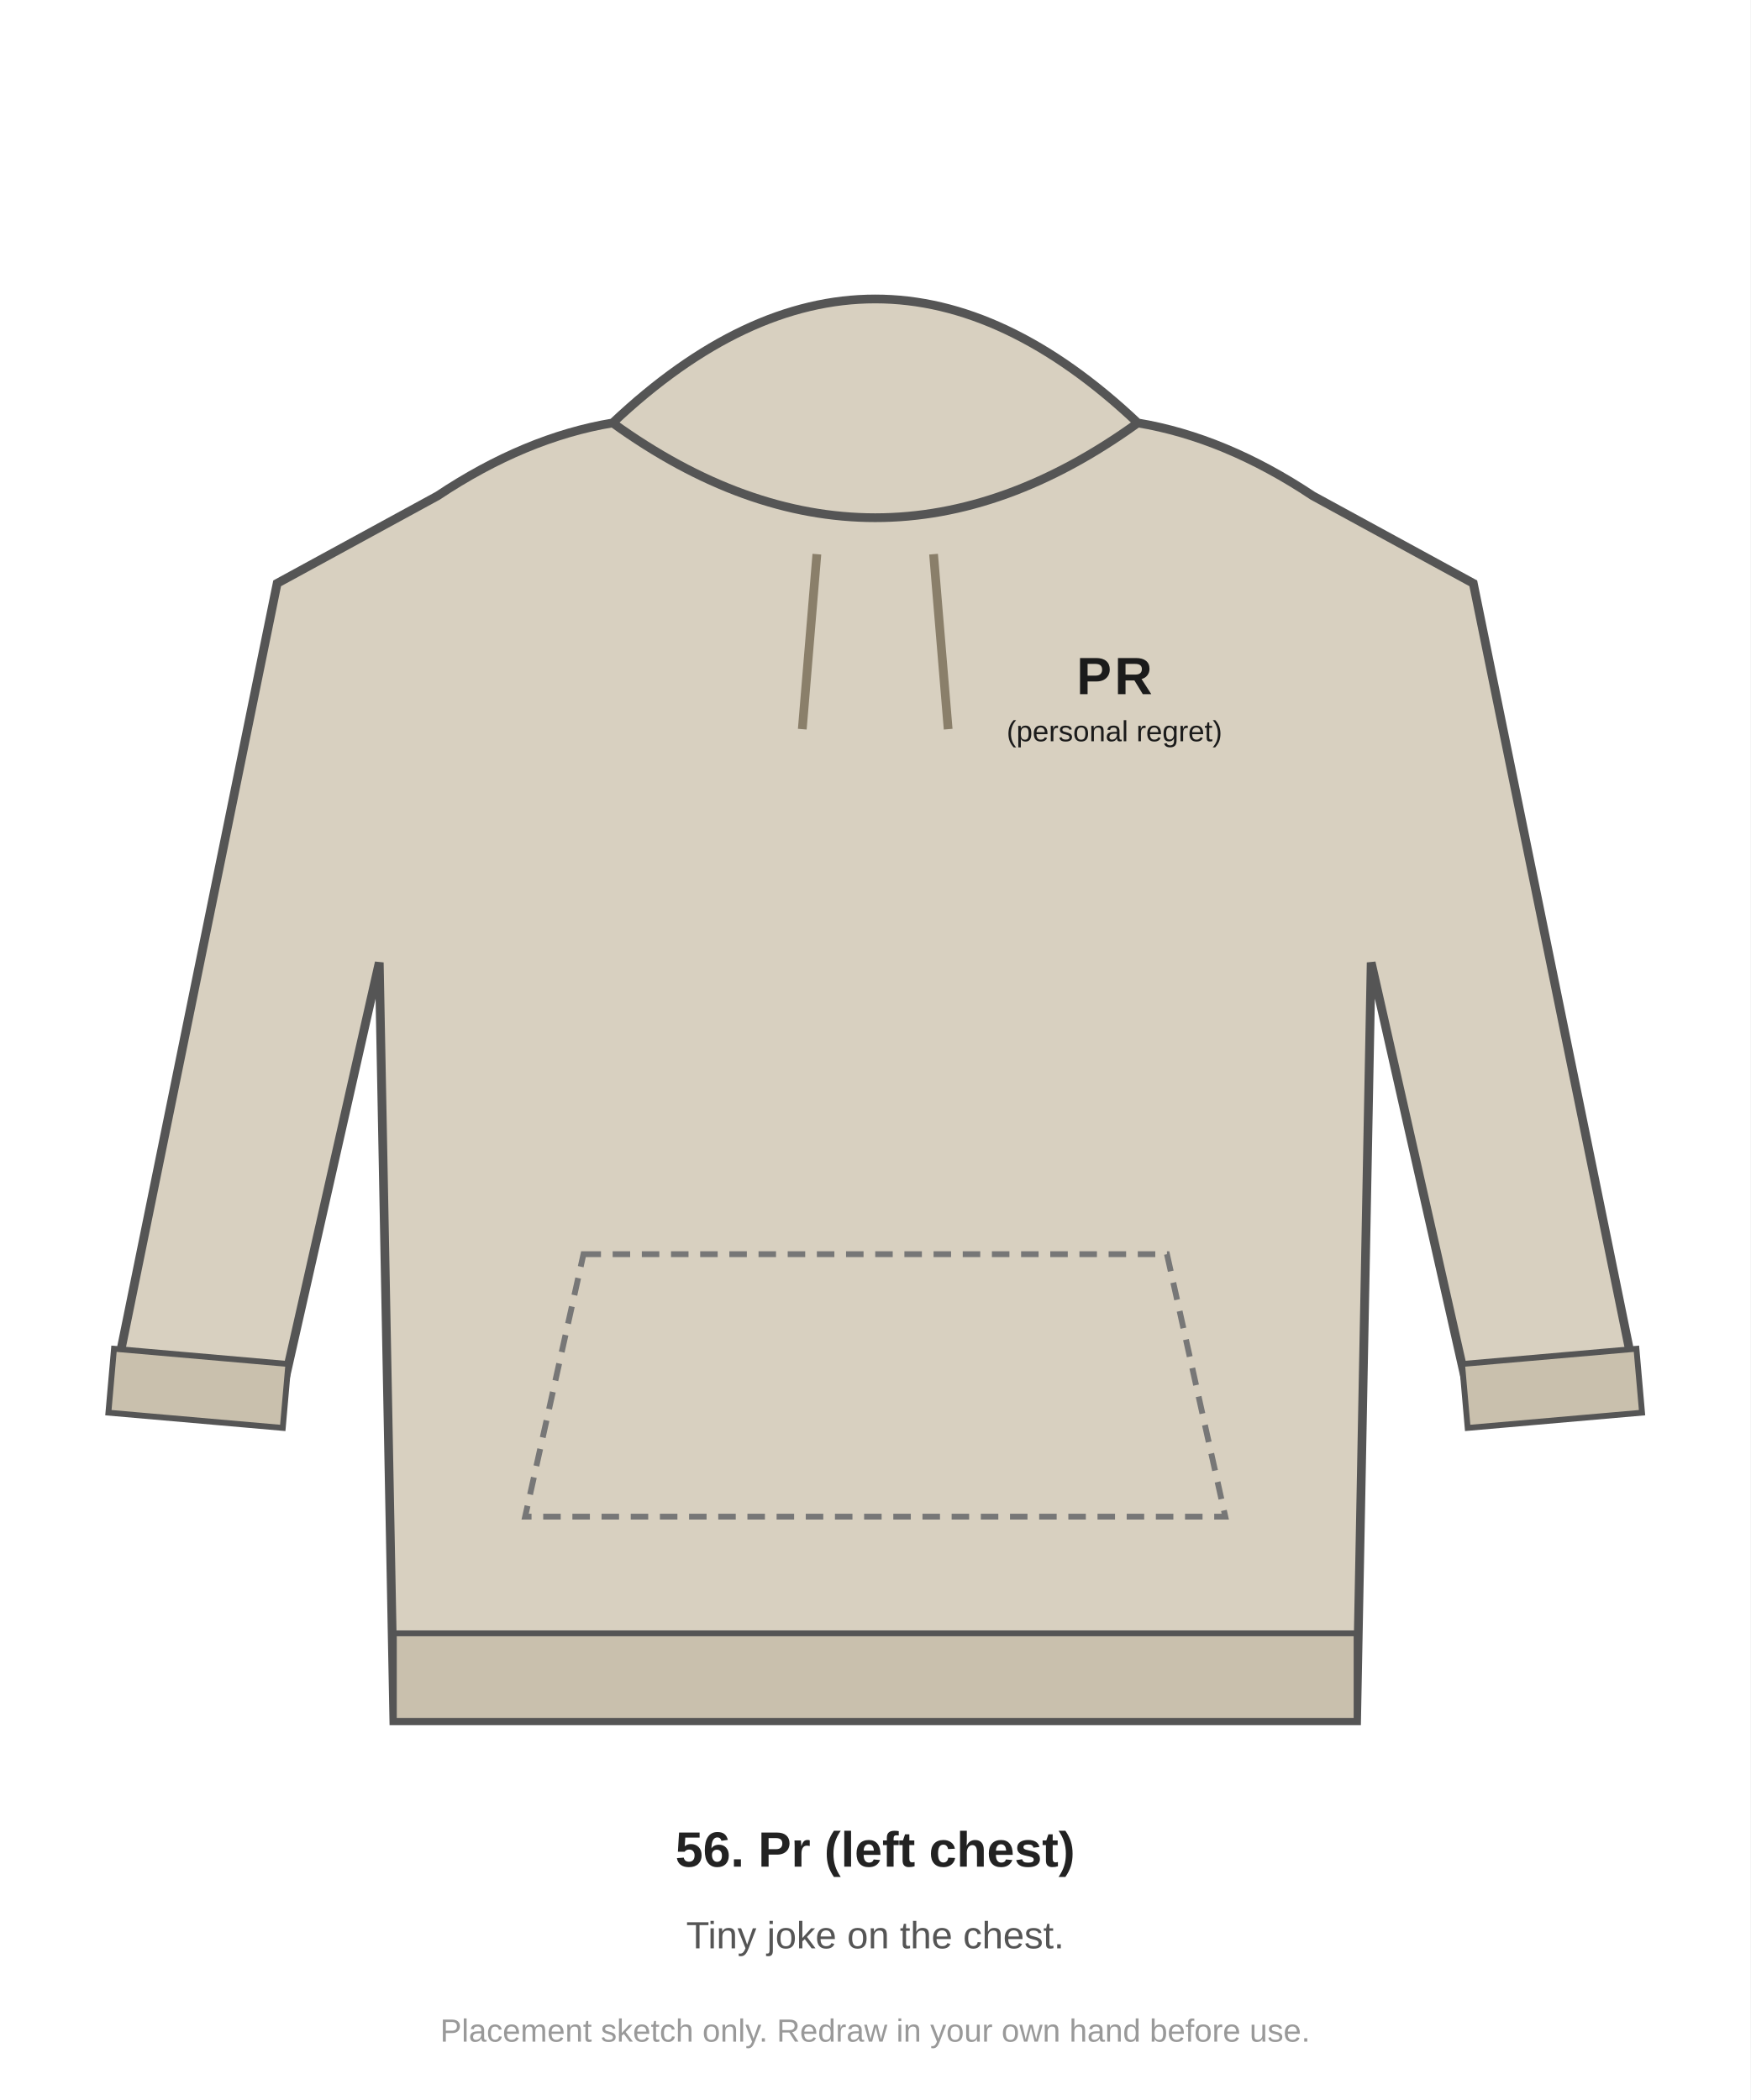
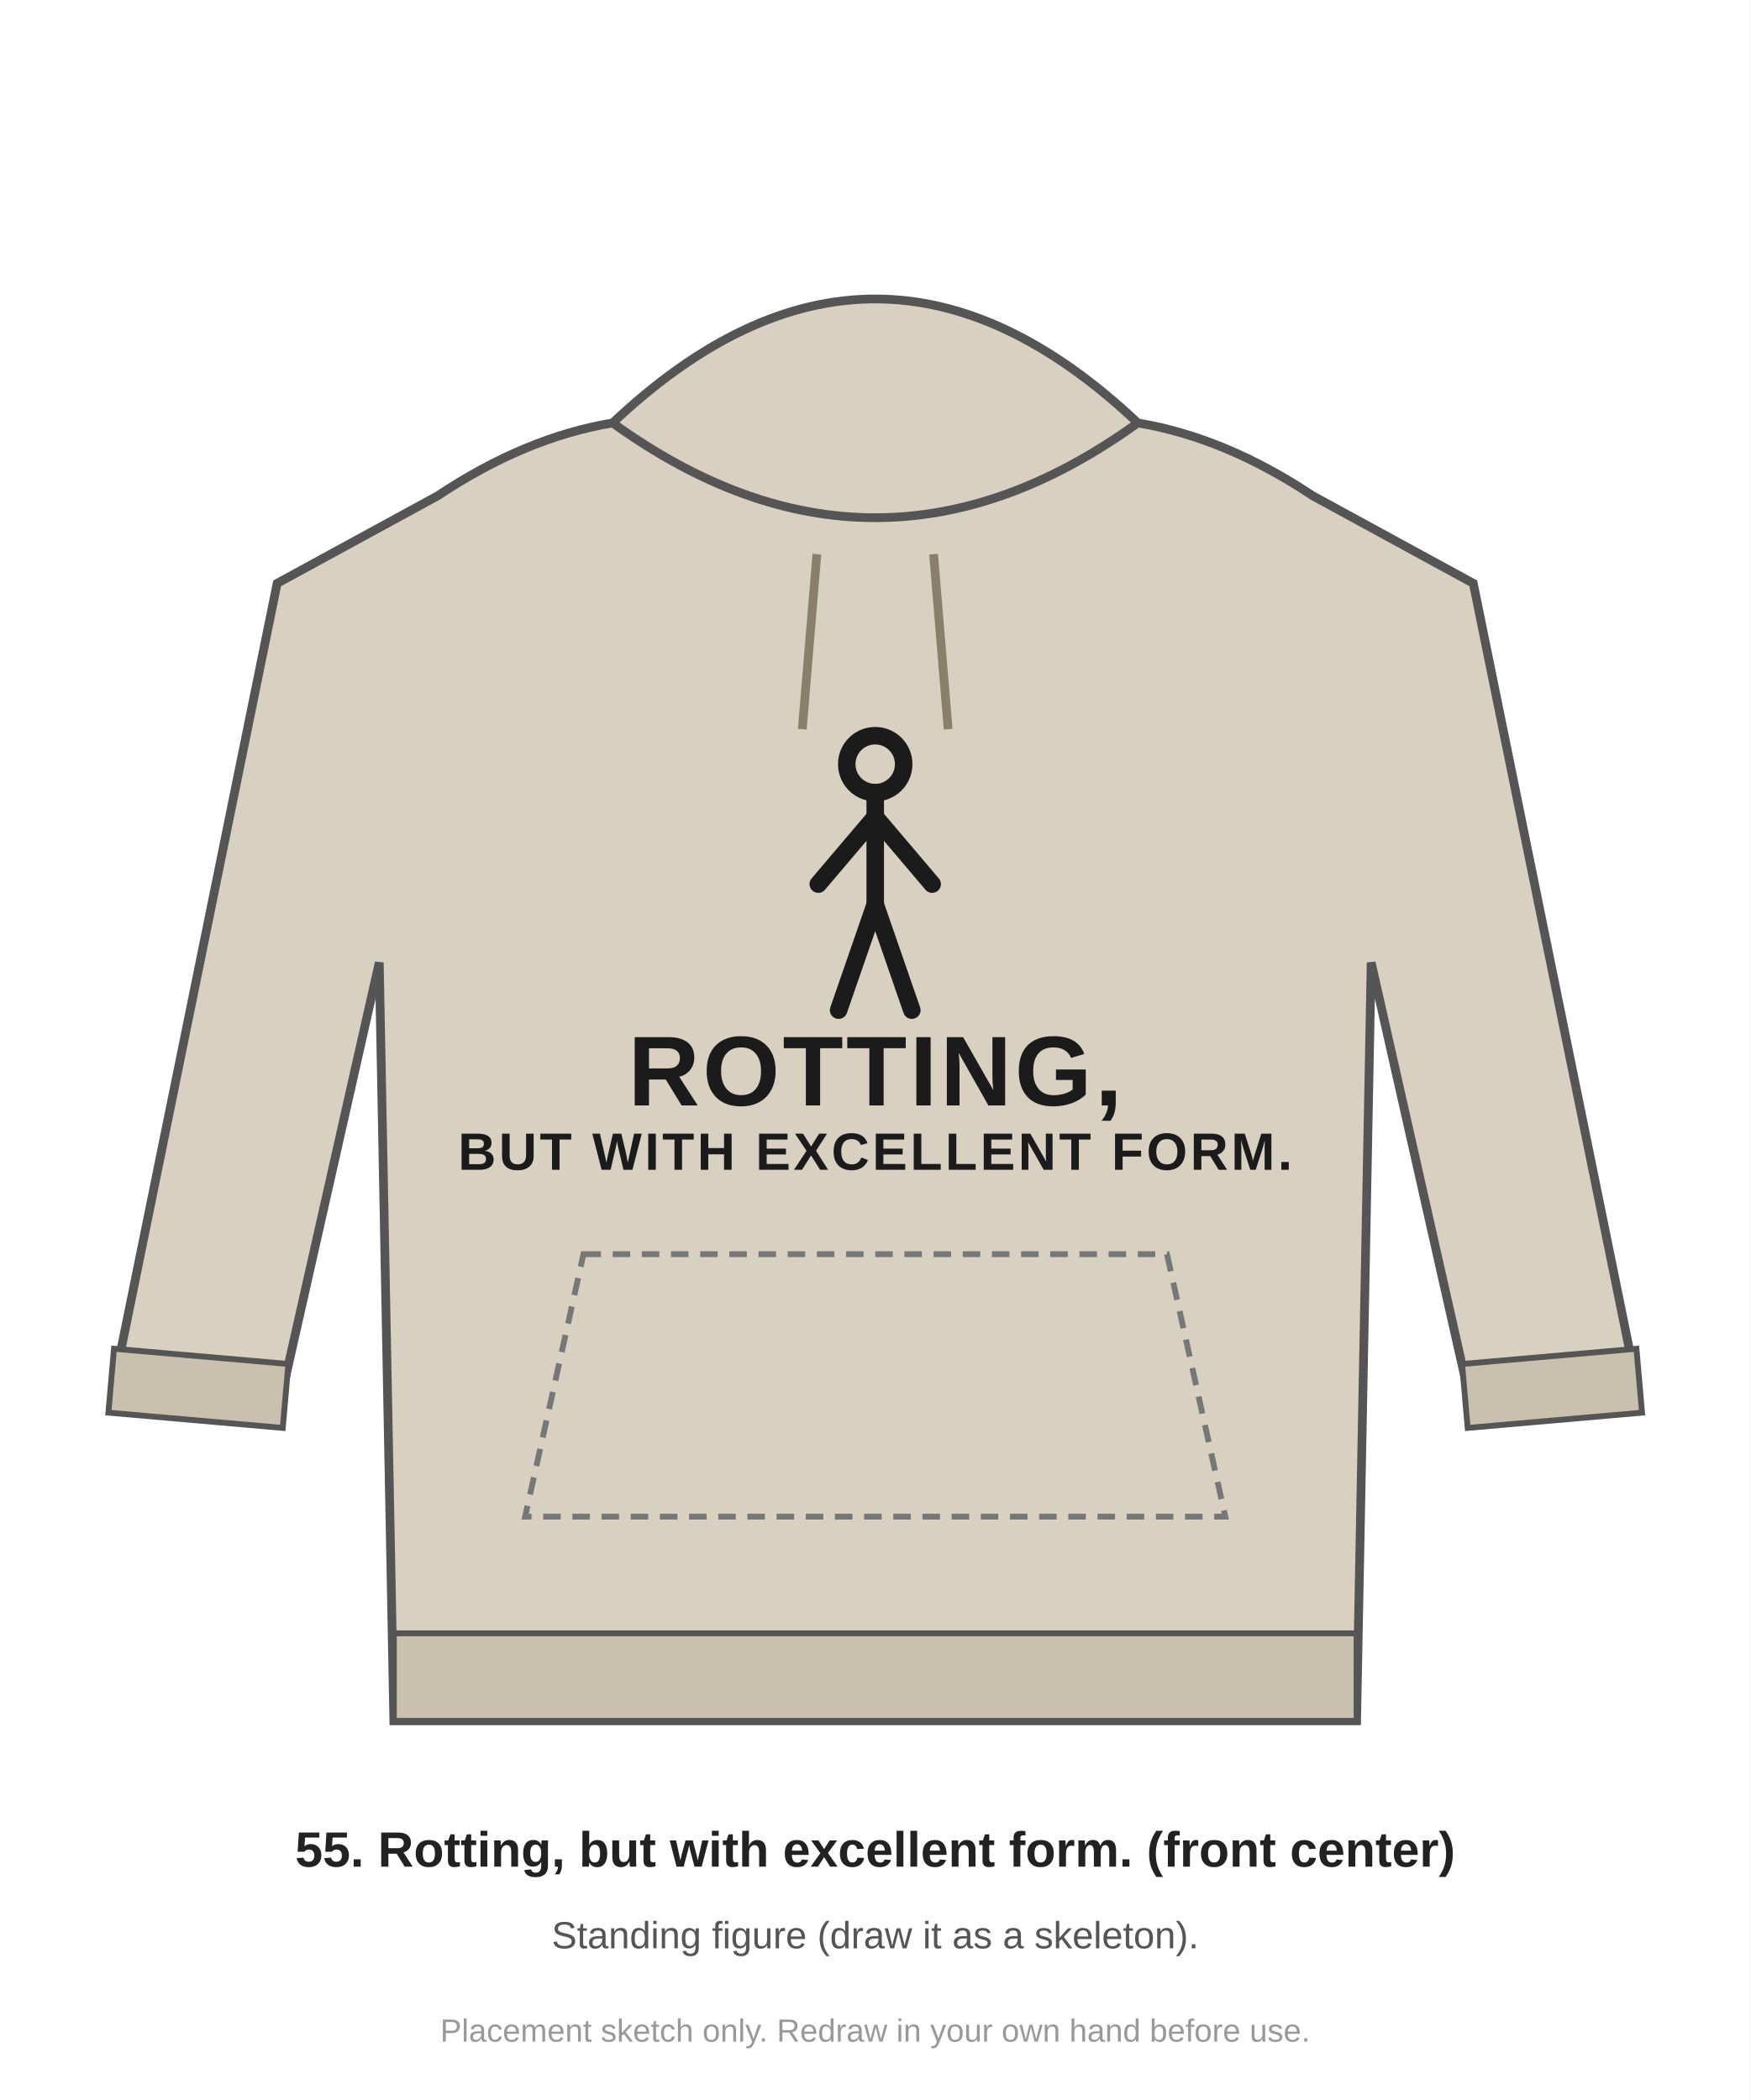
<svg xmlns="http://www.w3.org/2000/svg" viewBox="0 0 600 720" width="600" height="720" font-family="Arial, Helvetica, sans-serif">
  <rect width="600" height="720" fill="#ffffff" />
  <path d="M150 170 L95 200 L40 470 L95 485 L130 330 L135 590 L465 590 L470 330 L505 485 L560 470 L505 200 L450 170 Q420 150 390 145 Q300 60 210 145 Q180 150 150 170 Z" fill="#d8d0c0" stroke="#555" stroke-width="3" />
  <path d="M210 145 Q300 210 390 145" fill="none" stroke="#555" stroke-width="3" />
  <rect x="38" y="465" width="60" height="22" fill="#c9c0ad" stroke="#555" stroke-width="2" transform="rotate(5 68 476)" />
  <rect x="502" y="465" width="60" height="22" fill="#c9c0ad" stroke="#555" stroke-width="2" transform="rotate(-5 532 476)" />
  <rect x="135" y="560" width="330" height="30" fill="#c9c0ad" stroke="#555" stroke-width="2" />
  <path d="M200 430 L400 430 L420 520 L180 520 Z" fill="none" stroke="#777" stroke-width="2" stroke-dasharray="6 4" />
  <line x1="280" y1="190" x2="275" y2="250" stroke="#8a7f6a" stroke-width="3" />
  <line x1="320" y1="190" x2="325" y2="250" stroke="#8a7f6a" stroke-width="3" />
-   <text x="382" y="238" text-anchor="middle" font-size="18" font-weight="900" fill="#1b1b1b" letter-spacing="1">PR</text>
-   <text x="382" y="254.16" text-anchor="middle" font-size="10" fill="#1b1b1b">(personal regret)</text>
-   <text x="300" y="640" text-anchor="middle" font-size="17" font-weight="bold" fill="#222">56. Pr (left chest)</text>
-   <text x="300" y="668" text-anchor="middle" font-size="13" fill="#555">Tiny joke on the chest.</text>
+   <circle cx="300" cy="262" r="9.758" fill="none" stroke="#1b1b1b" stroke-width="6" stroke-linecap="round" stroke-linejoin="round" />
+   <line x1="300" y1="271.758" x2="300" y2="310.093" fill="none" stroke="#1b1b1b" stroke-width="6" stroke-linecap="round" stroke-linejoin="round" />
+   <polyline points="280.484,303.123 300,280.122 319.516,303.123" fill="none" stroke="#1b1b1b" stroke-width="6" stroke-linecap="round" stroke-linejoin="round" />
+   <polyline points="287.454,346.337 300,310.093 312.546,346.337" fill="none" stroke="#1b1b1b" stroke-width="6" stroke-linecap="round" stroke-linejoin="round" />
+   <text x="300" y="379" text-anchor="middle" font-size="34" font-weight="900" fill="#1b1b1b" letter-spacing="1">ROTTING,</text>
+   <text x="300" y="401.08" text-anchor="middle" font-size="18" font-weight="900" fill="#1b1b1b" letter-spacing="1">BUT WITH EXCELLENT FORM.</text>
+   <text x="300" y="640" text-anchor="middle" font-size="17" font-weight="bold" fill="#222">55. Rotting, but with excellent form. (front center)</text>
+   <text x="300" y="668" text-anchor="middle" font-size="13" fill="#555">Standing figure (draw it as a skeleton).</text>
  <text x="300" y="700" text-anchor="middle" font-size="11" fill="#999">Placement sketch only. Redraw in your own hand before use.</text>
</svg>
